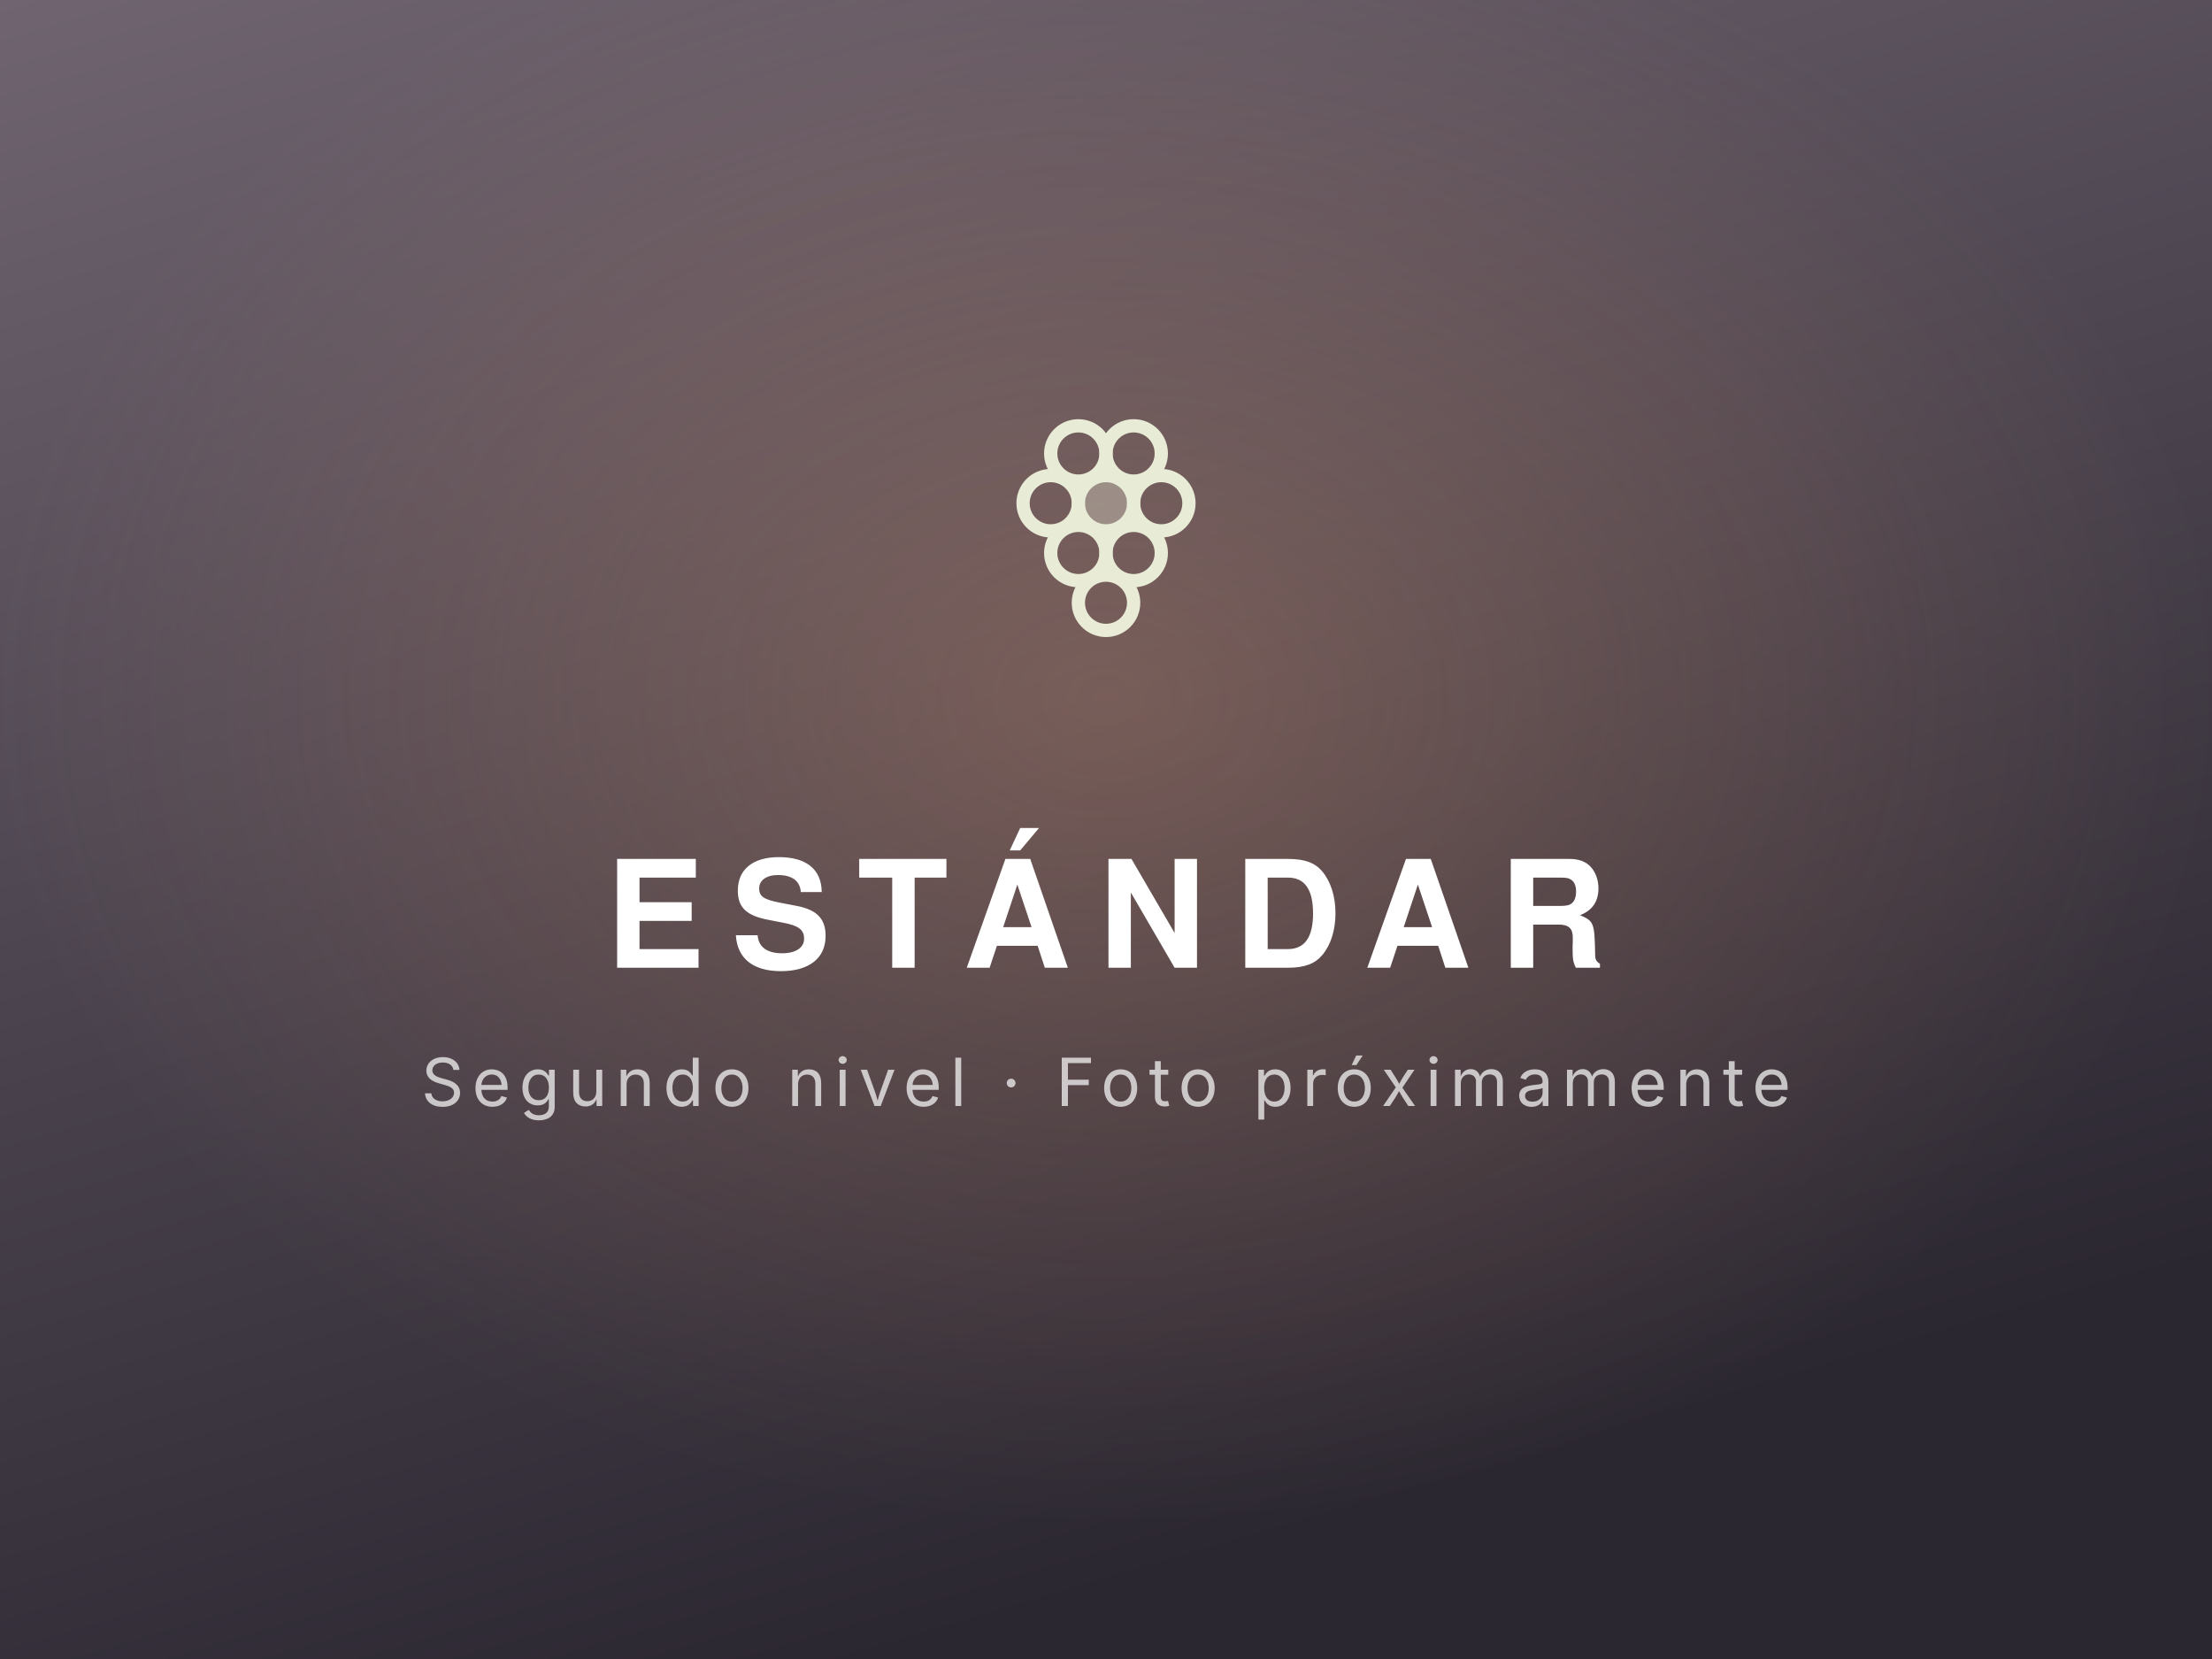
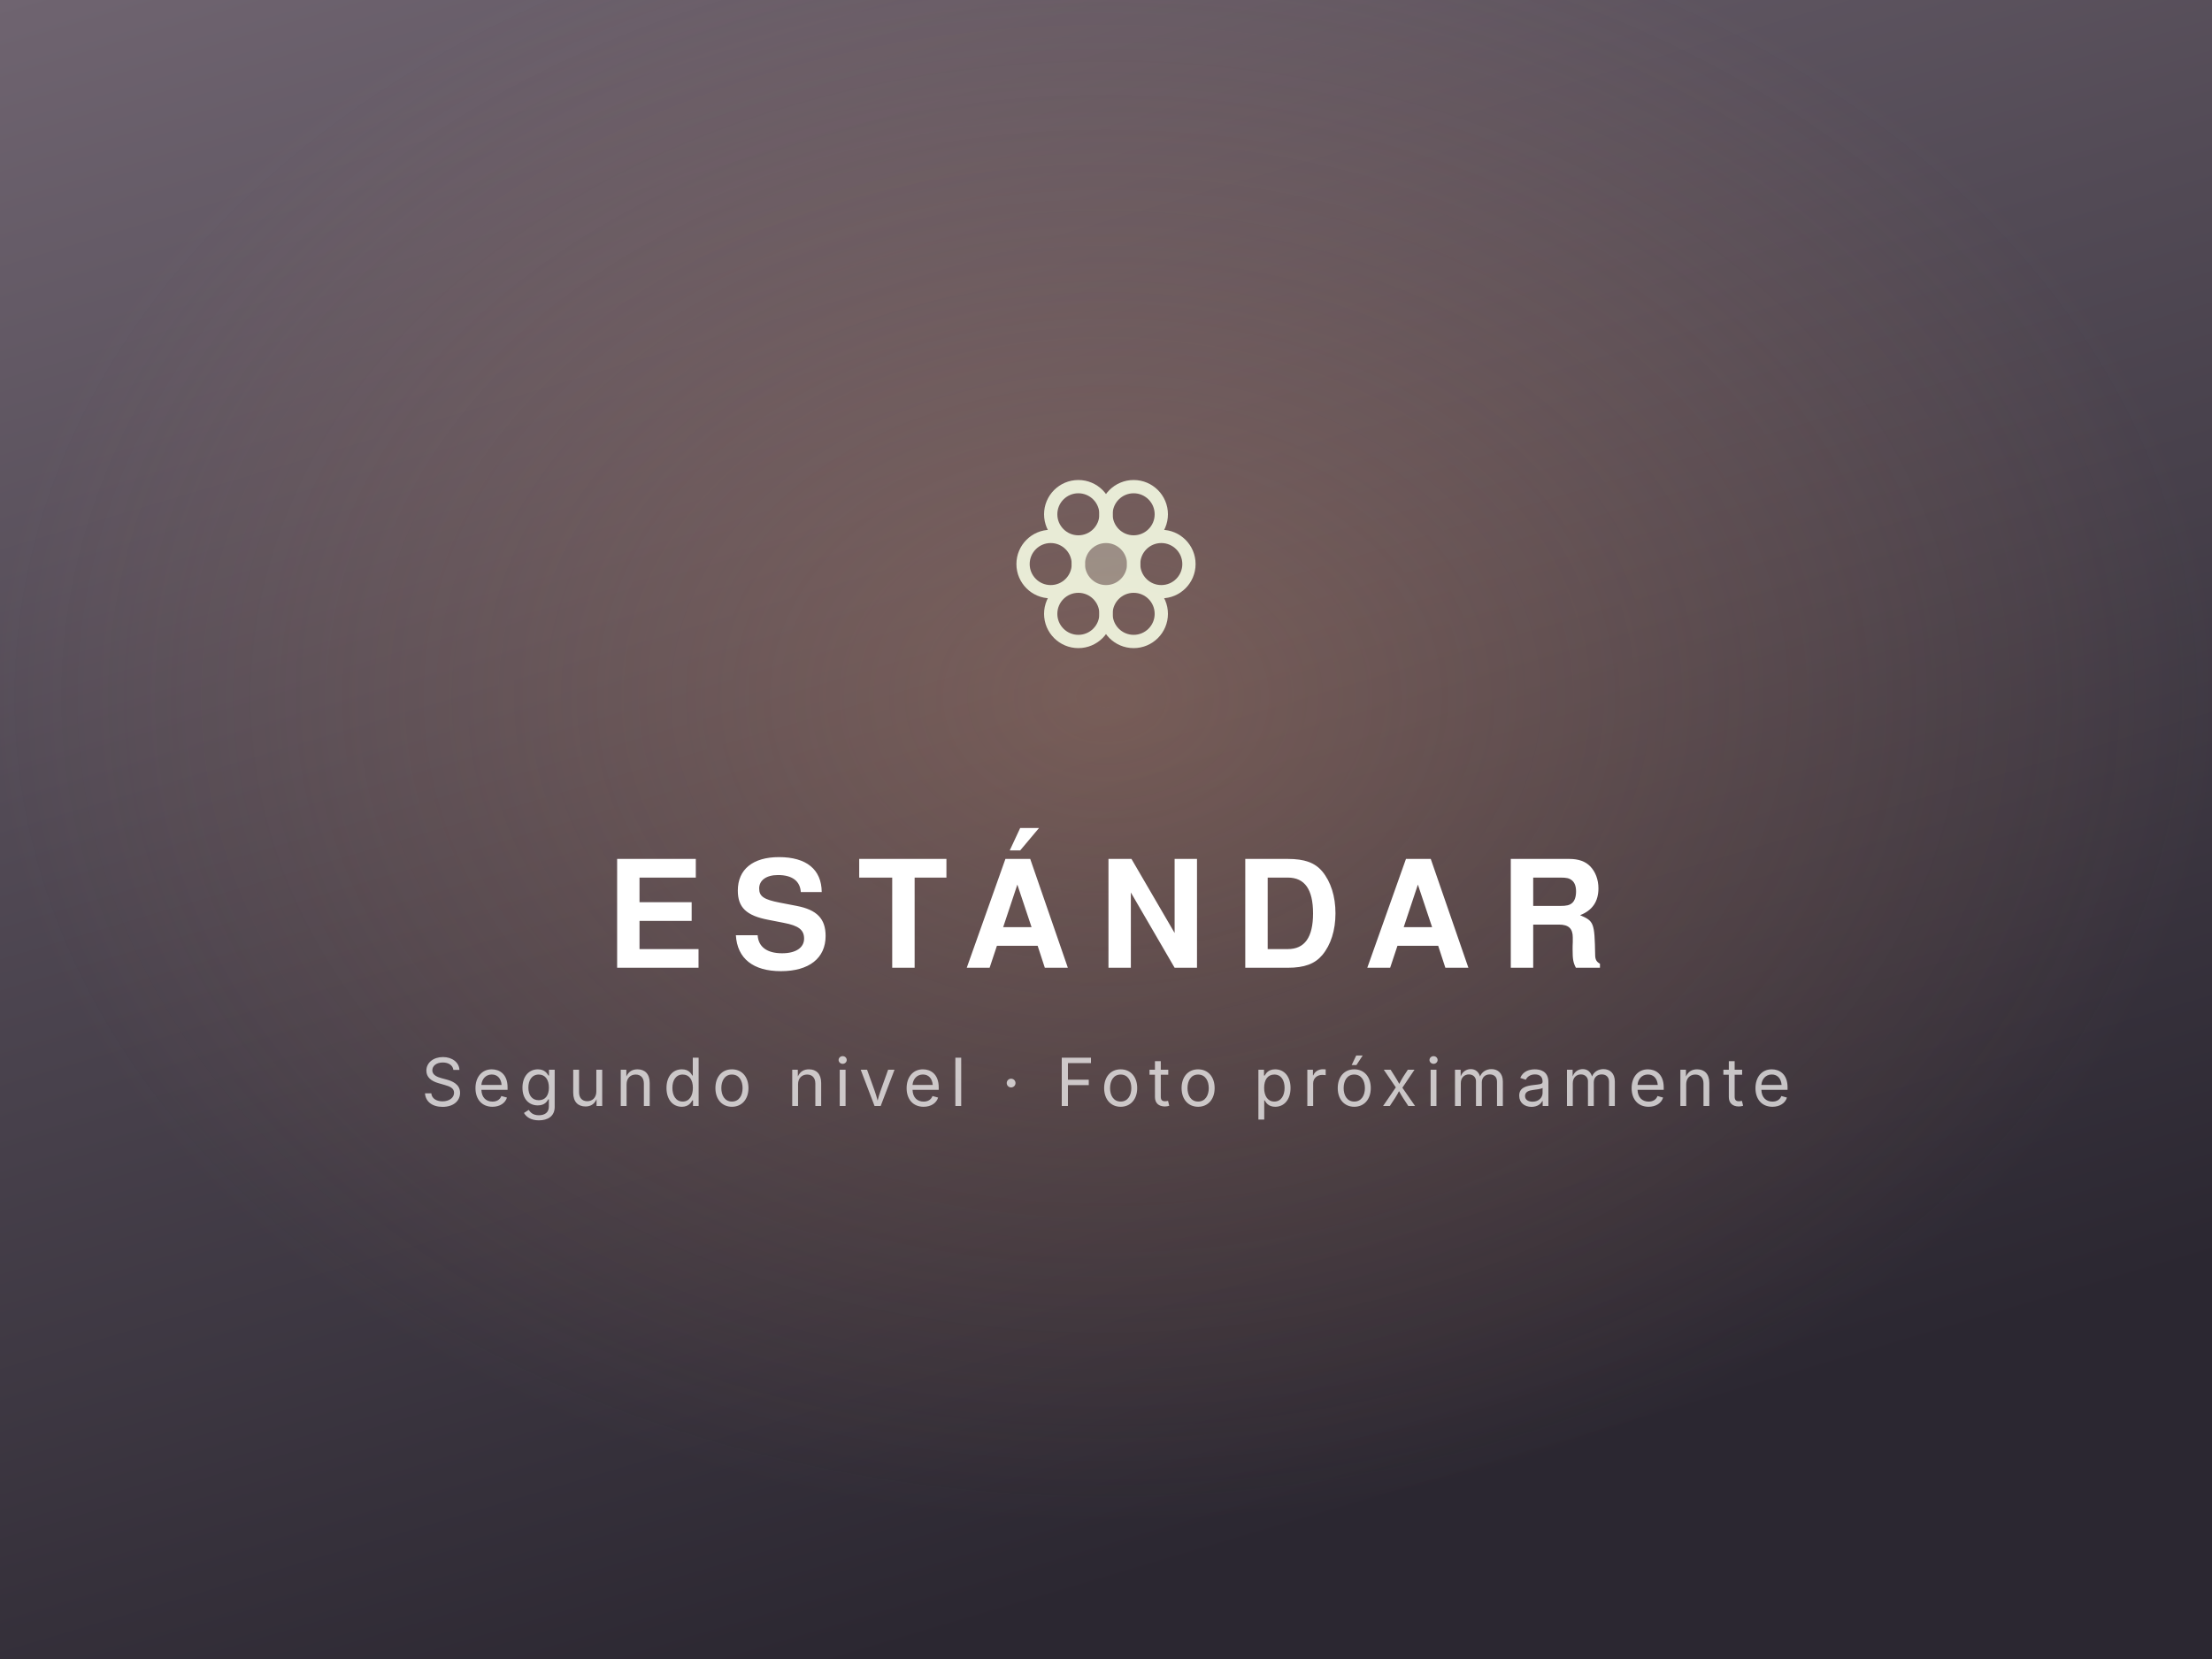
<svg xmlns="http://www.w3.org/2000/svg" viewBox="0 0 800 600">
  <defs>
    <linearGradient id="g" x1="0" y1="0" x2="0.4" y2="1">
      <stop offset="0" stop-color="#6f6470" />
      <stop offset="1" stop-color="#2b2731" />
    </linearGradient>
    <radialGradient id="glow" cx="0.5" cy="0.42" r="0.5">
      <stop offset="0" stop-color="#eda173" stop-opacity=".28" />
      <stop offset="1" stop-color="#eda173" stop-opacity="0" />
    </radialGradient>
  </defs>
  <rect width="800" height="600" fill="url(#g)" />
  <rect width="800" height="600" fill="url(#glow)" />
-   <g transform="translate(360 150) scale(2)" fill="none" stroke="#eef2dc" stroke-width="2.4" opacity=".95">
+   <g transform="translate(360 172) scale(2)" fill="none" stroke="#eef2dc" stroke-width="2.4" opacity=".95">
    <circle cx="15" cy="7" r="5" />
    <circle cx="25" cy="7" r="5" />
    <circle cx="10" cy="16" r="5" />
    <circle cx="20" cy="16" r="5" fill="#eef2dc" fill-opacity=".35" />
    <circle cx="30" cy="16" r="5" />
    <circle cx="15" cy="25" r="5" />
    <circle cx="25" cy="25" r="5" />
-     <circle cx="20" cy="34" r="5" />
  </g>
  <text x="400" y="350" text-anchor="middle" font-family="Outfit, Helvetica, Arial, sans-serif" font-size="54" font-weight="700" letter-spacing="10" fill="#fff">ESTÁNDAR</text>
  <text x="400" y="400" text-anchor="middle" font-family="Inter, Helvetica, Arial, sans-serif" font-size="24" letter-spacing="3" fill="#fff" fill-opacity=".7">Segundo nivel · Foto próximamente</text>
</svg>
